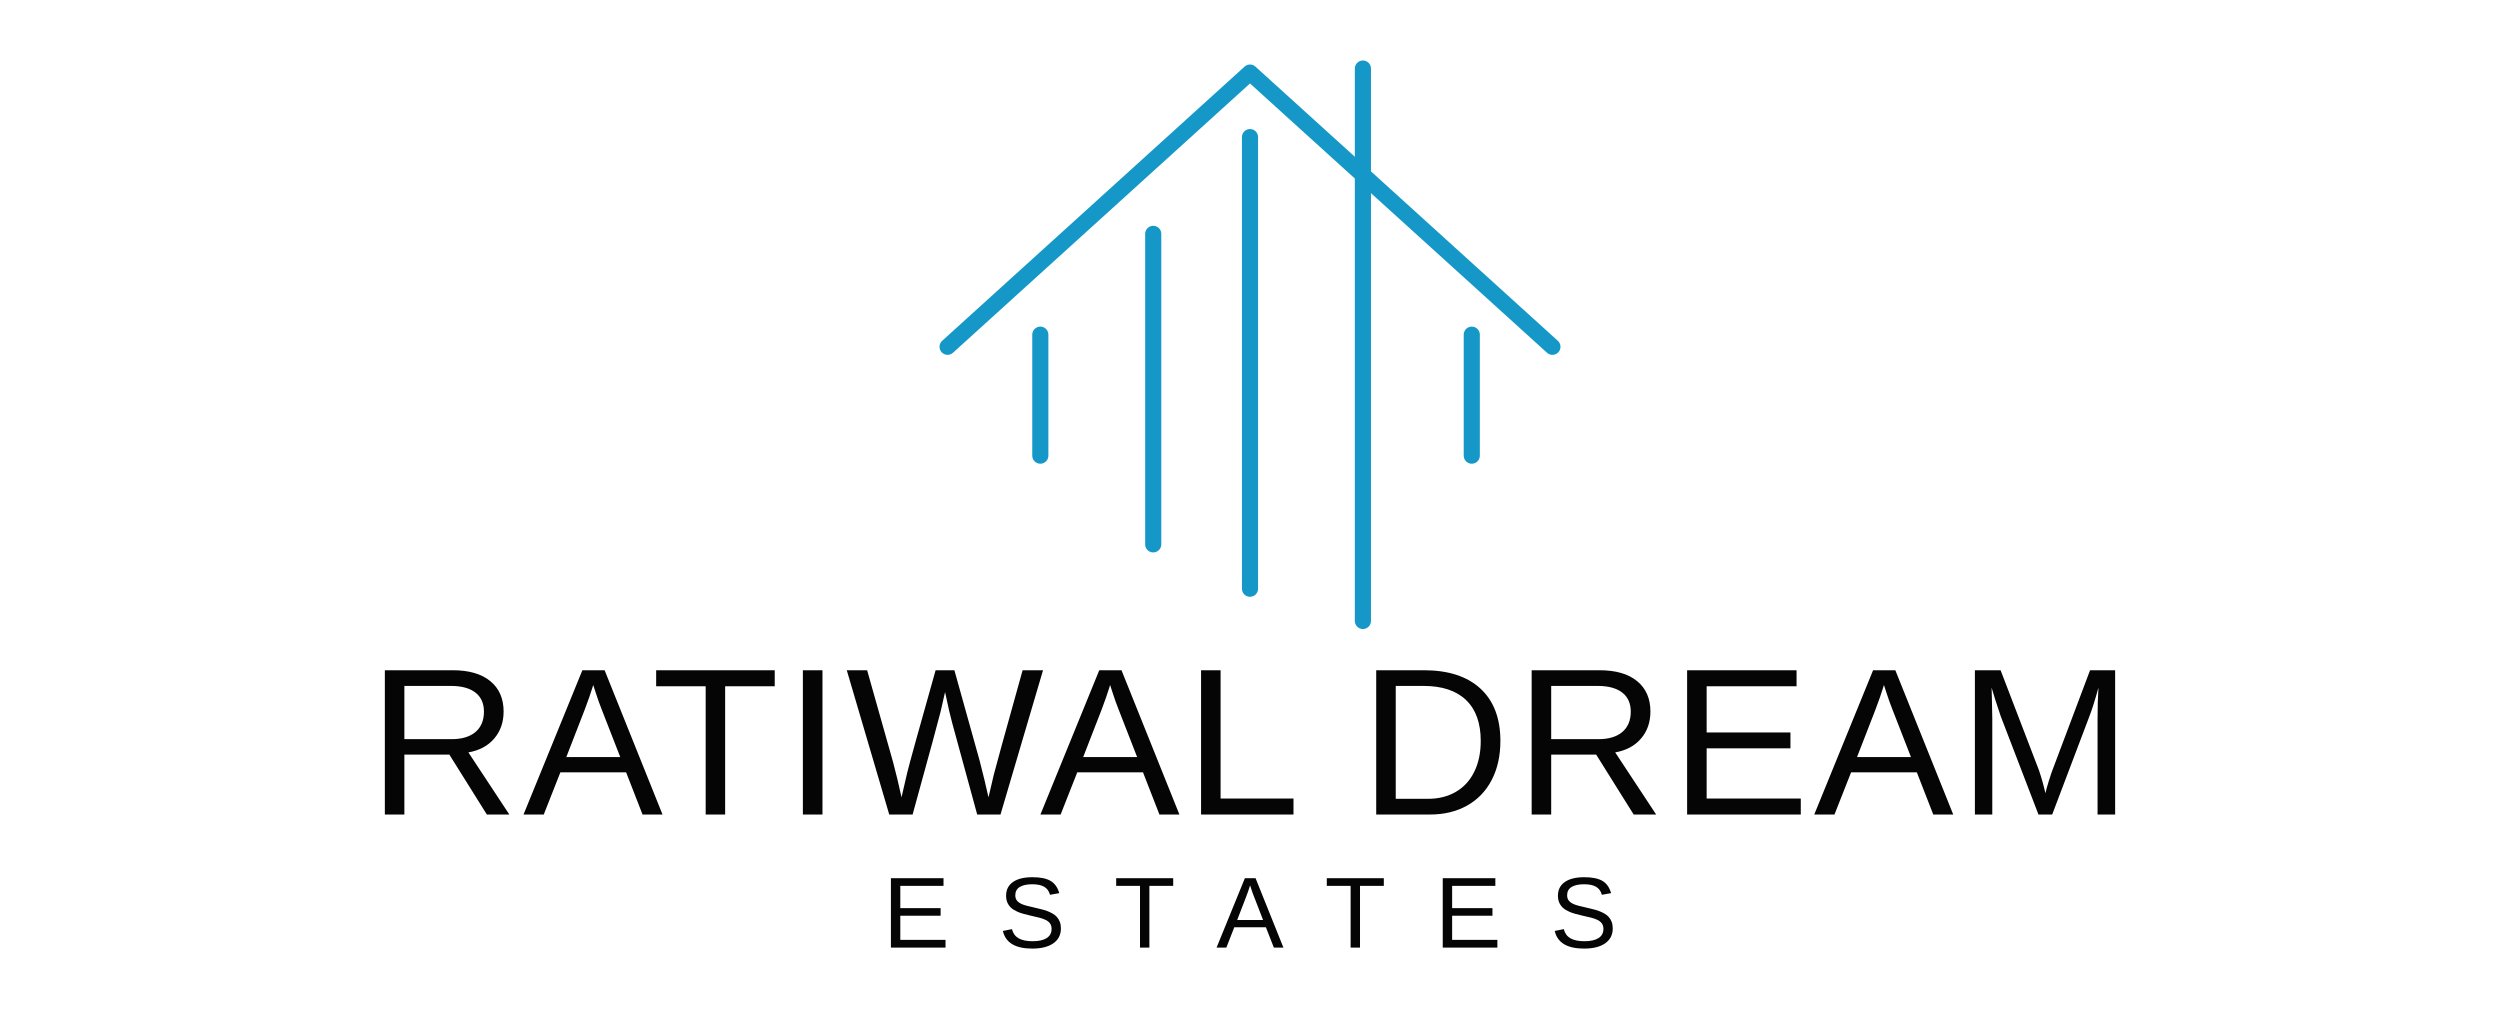
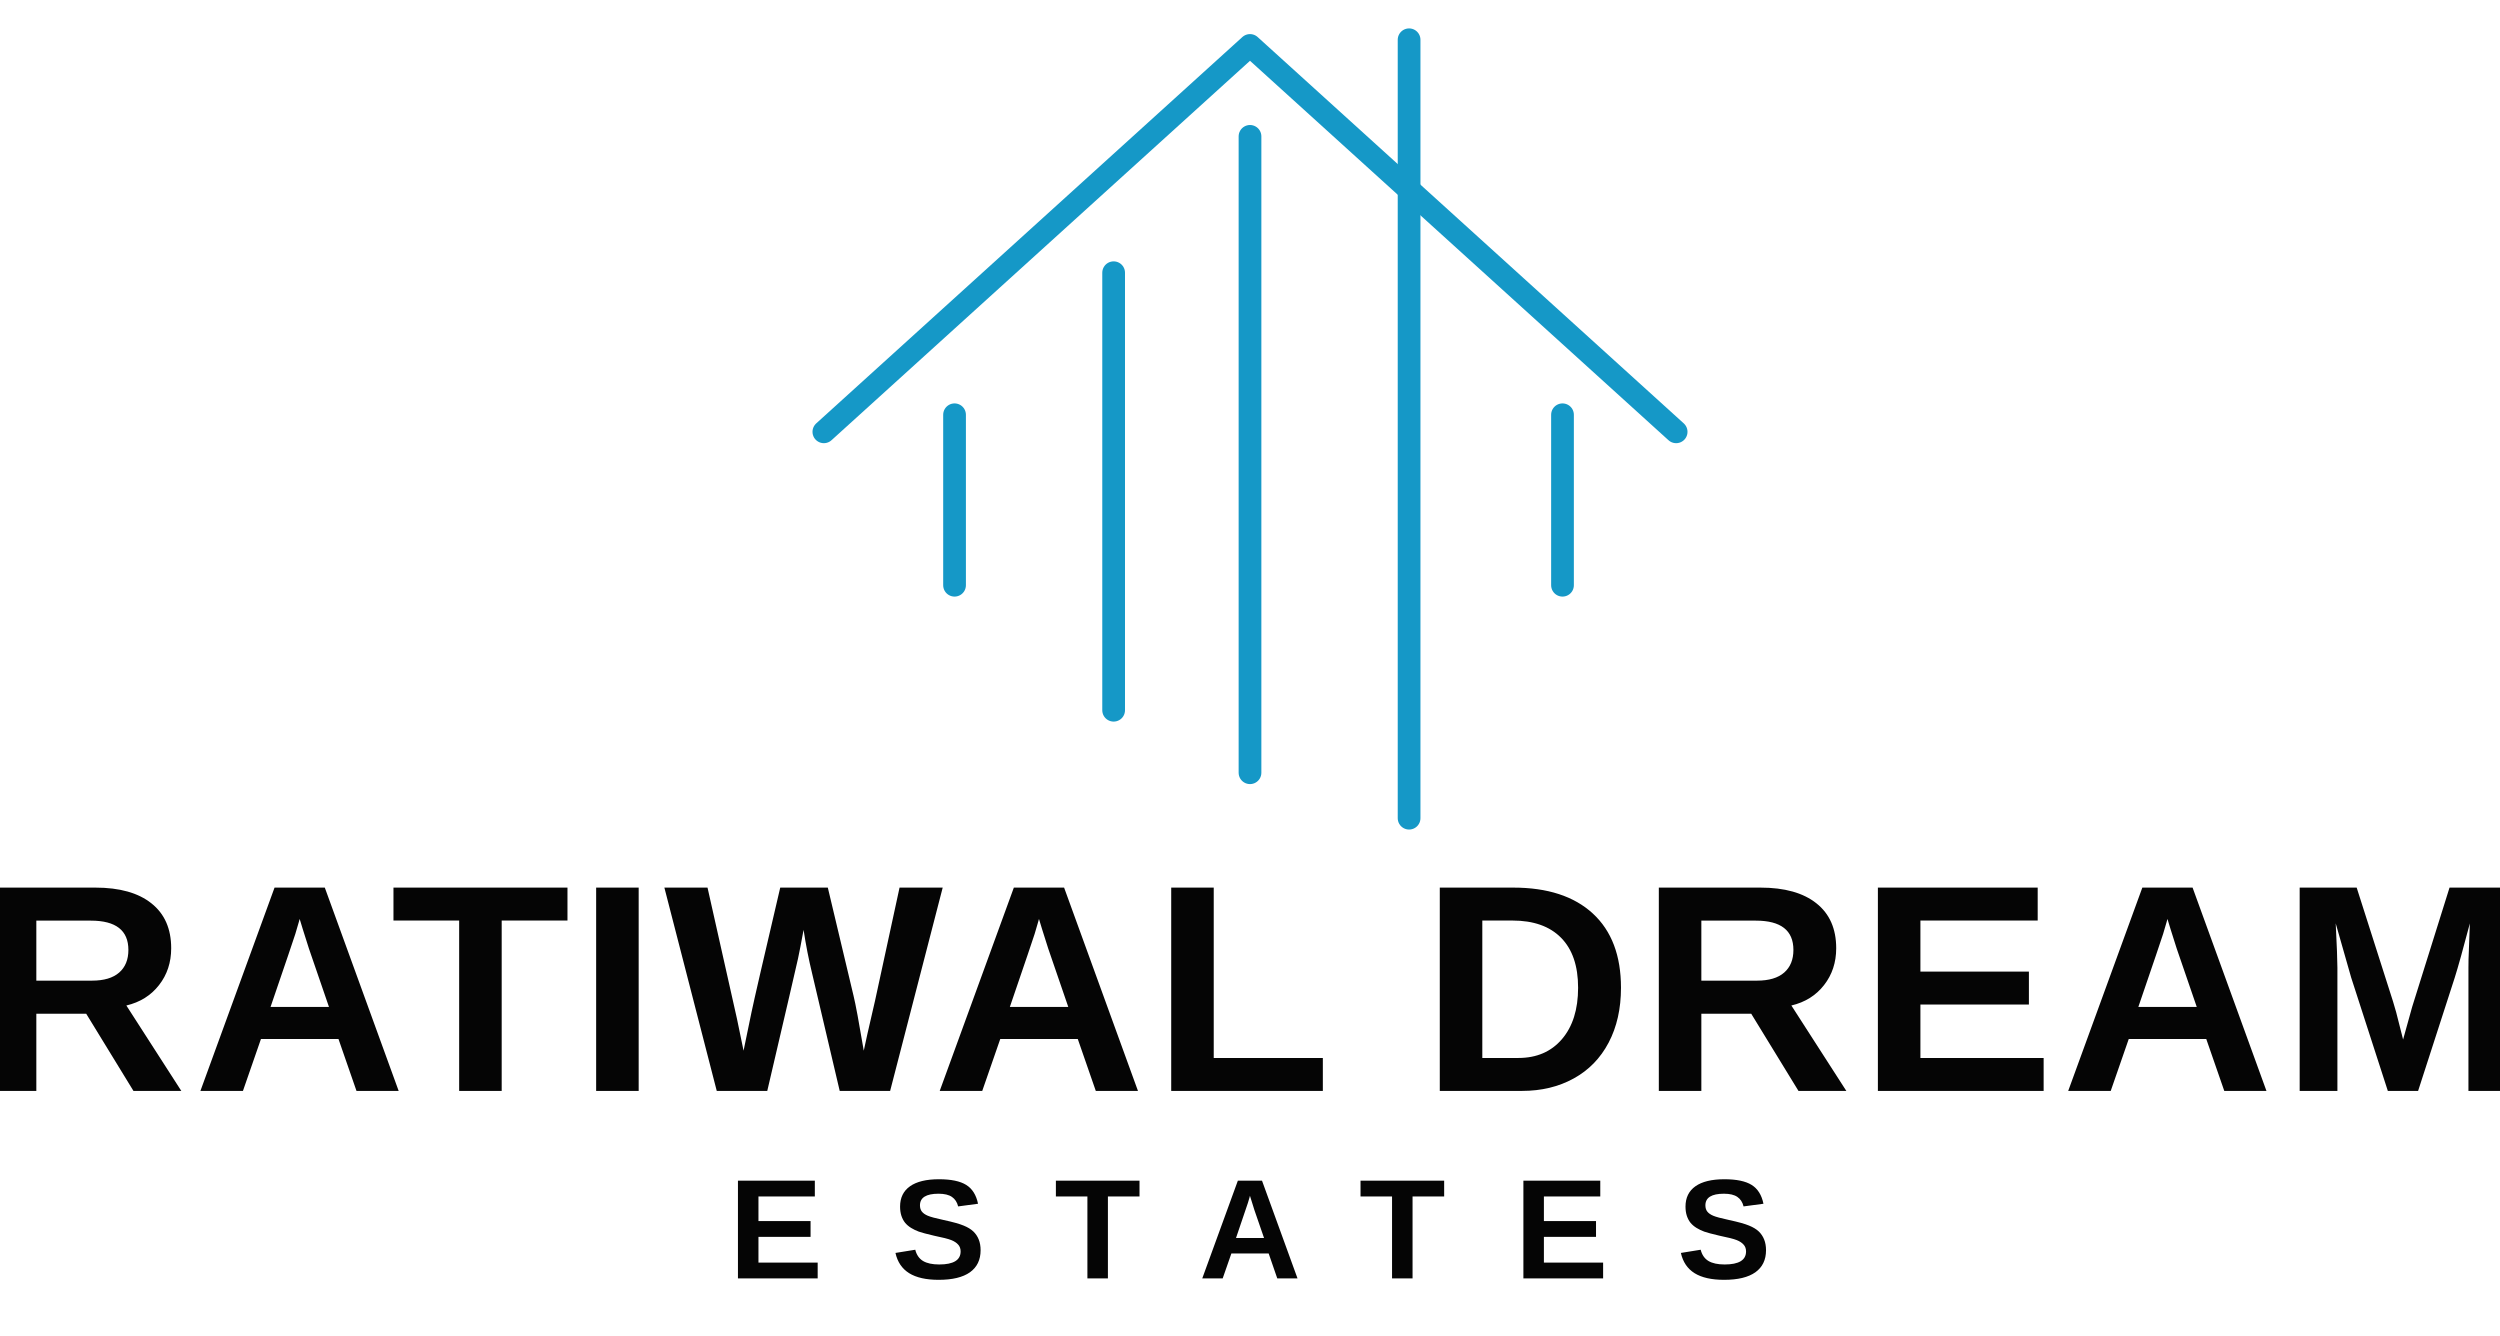
- <svg xmlns="http://www.w3.org/2000/svg" viewBox="0 0 620 250" role="img" aria-labelledby="title">
+ <svg xmlns="http://www.w3.org/2000/svg" viewBox="90 10 440 235" role="img" aria-labelledby="title">
  <g fill="none" stroke="#1598c7" stroke-width="4" stroke-linecap="round" stroke-linejoin="round">
    <path d="M235 86 310 18l75 68" />
    <path d="M258 83v30M286 58v77M310 34v112M338 17v137M365 83v30" />
  </g>
-   <text x="310" y="202" text-anchor="middle" fill="#050505" font-family="Arial, Helvetica, sans-serif" font-size="52" letter-spacing="1">RATIWAL DREAM</text>
-   <text x="310" y="235" text-anchor="middle" fill="#050505" font-family="Arial, Helvetica, sans-serif" font-size="25" letter-spacing="12">ESTATES</text>
+   <text x="310" y="202" text-anchor="middle" fill="#050505" font-family="Arial, Helvetica, sans-serif" font-size="52" font-weight="bold" letter-spacing="1">RATIWAL DREAM</text>
+   <text x="310" y="235" text-anchor="middle" fill="#050505" font-family="Arial, Helvetica, sans-serif" font-size="25" font-weight="600" letter-spacing="12">ESTATES</text>
</svg>
